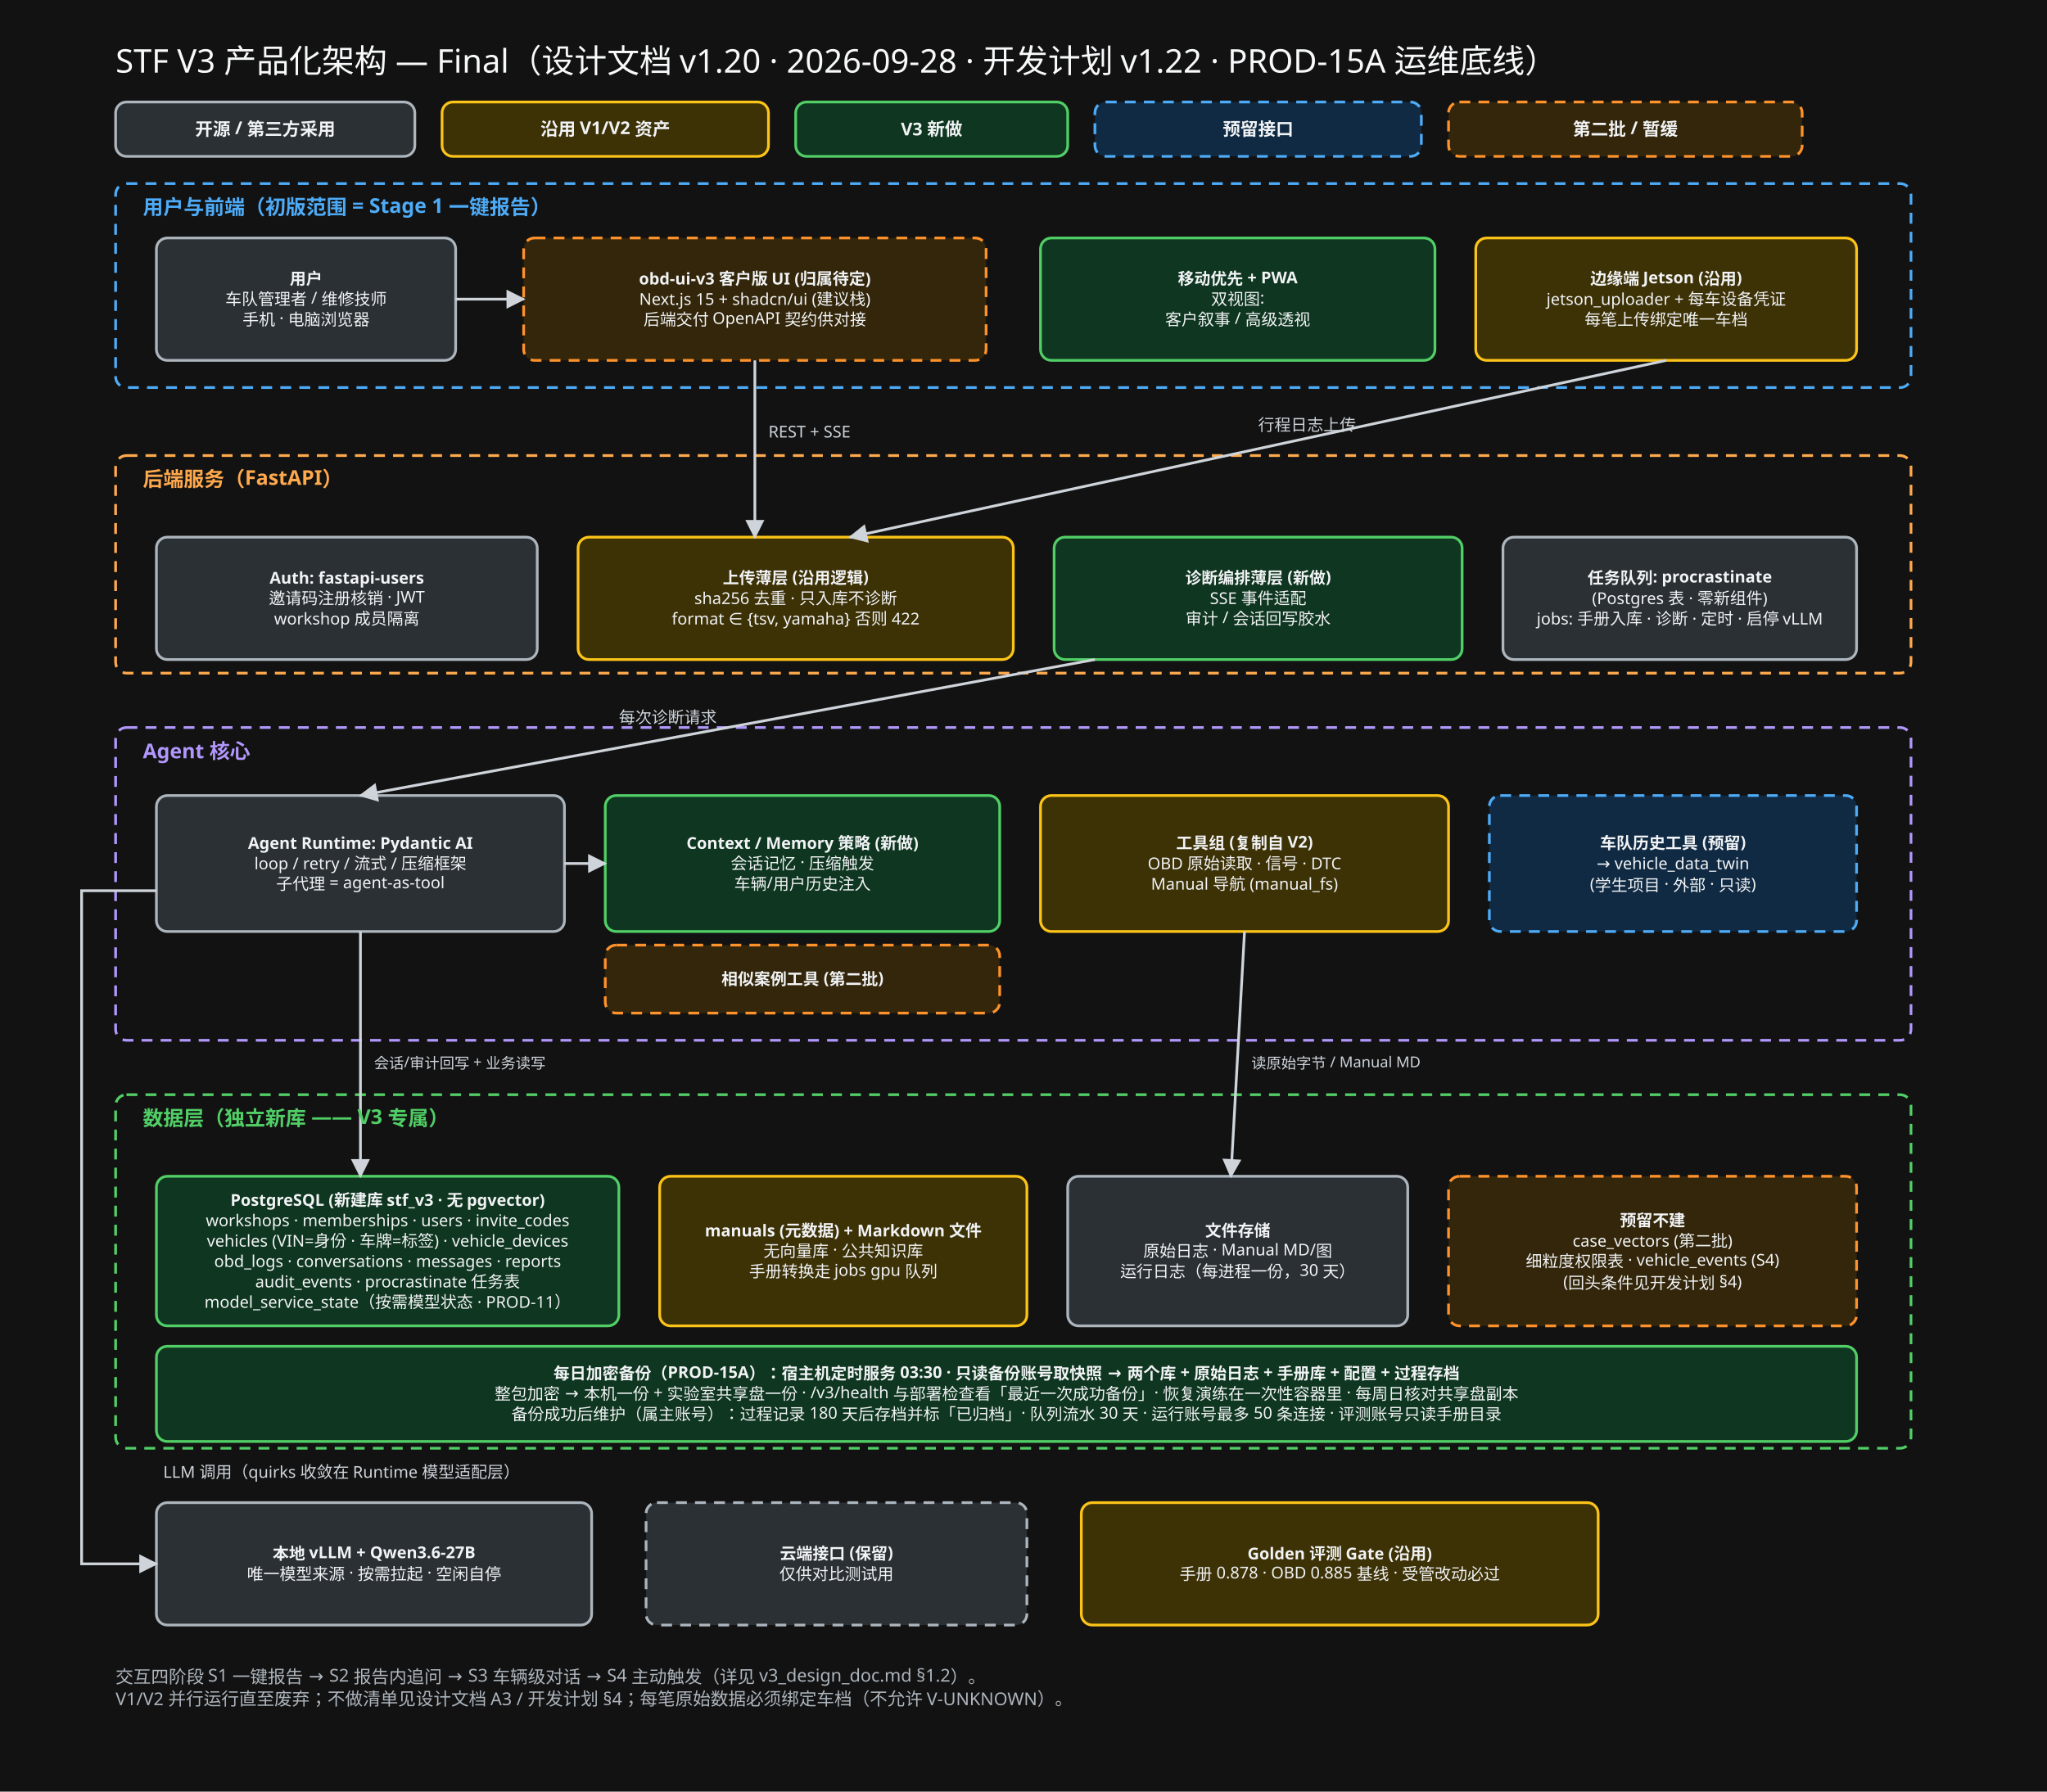
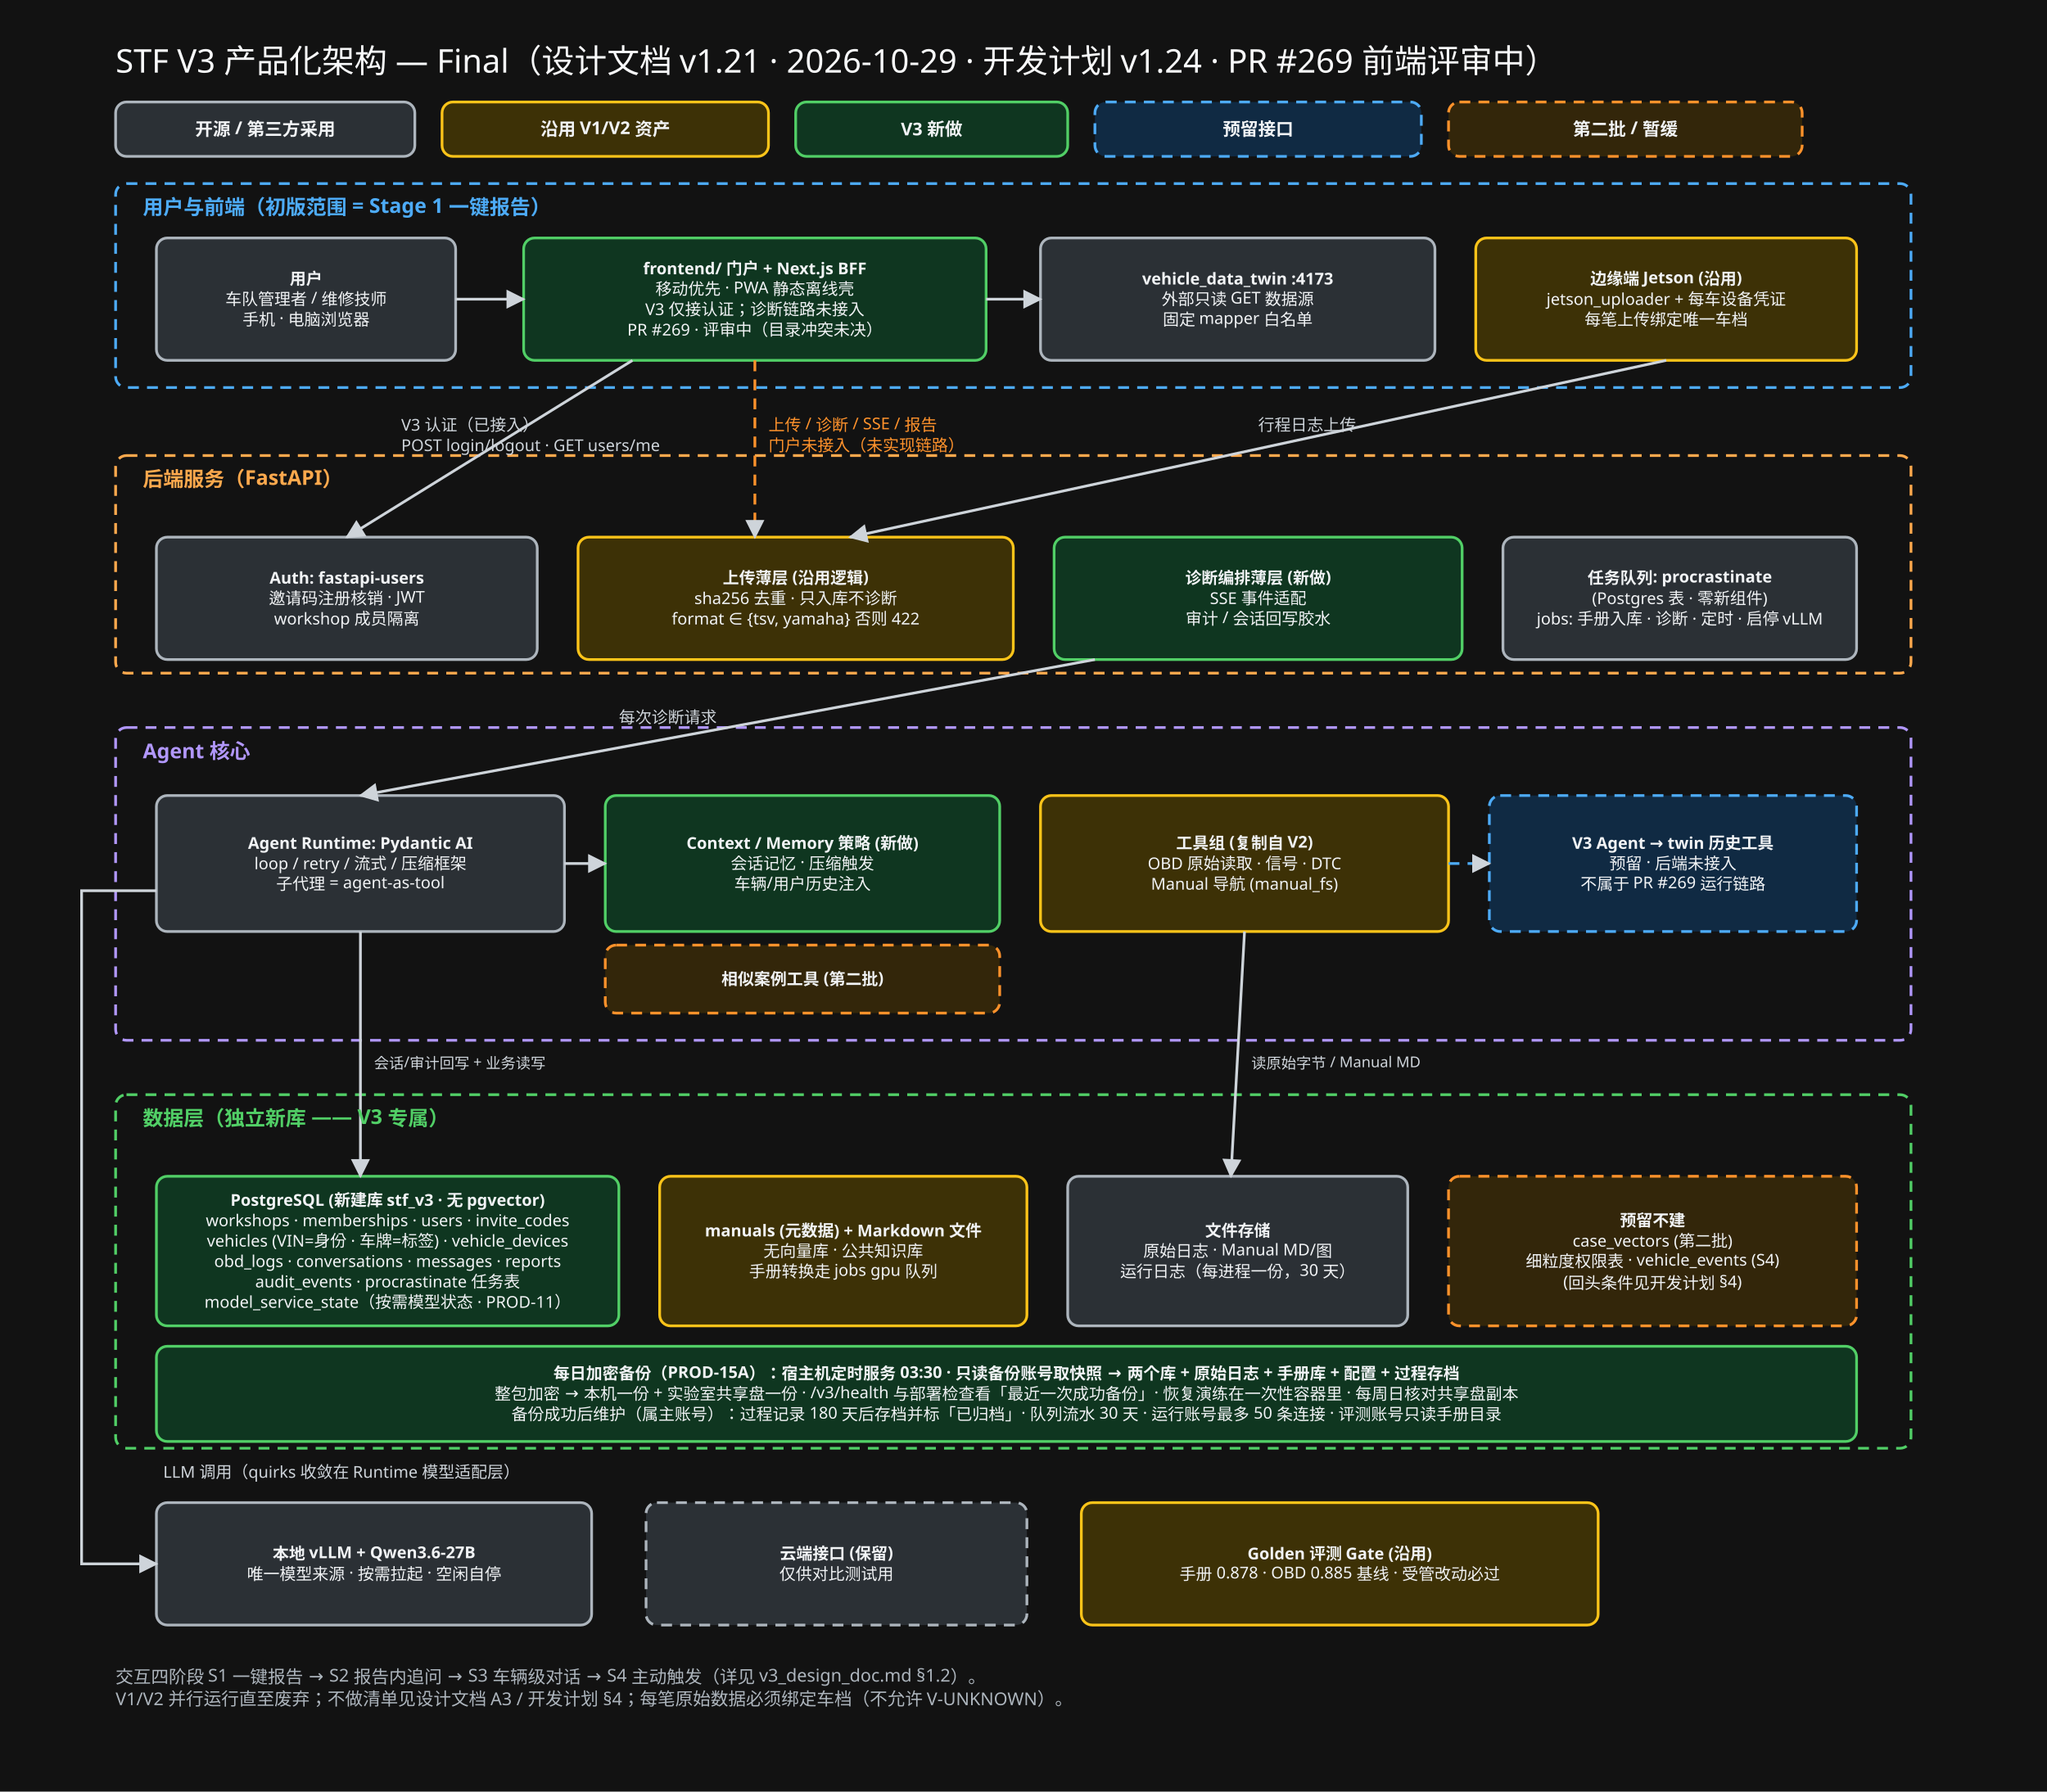
<svg xmlns="http://www.w3.org/2000/svg" viewBox="-25 -75 1505 1317.5" font-family="Segoe UI, Microsoft YaHei, sans-serif">
  <defs>
    <marker id="ah" viewBox="0 0 10 10" refX="9" refY="5" markerWidth="7" markerHeight="7" orient="auto-start-reverse">
      <path d="M0,0 L10,5 L0,10 z" fill="#ced4da" />
    </marker>
  </defs>
  <rect x="-25" y="-75" width="1505" height="1317.5" fill="#121212" />
  <rect x="60" y="0" width="220" height="40" rx="8" fill="#2b3035" stroke="#adb5bd" stroke-width="2" />
  <rect x="300" y="0" width="240" height="40" rx="8" fill="#3d3106" stroke="#fcc419" stroke-width="2" />
  <rect x="560" y="0" width="200" height="40" rx="8" fill="#0f3620" stroke="#51cf66" stroke-width="2" />
  <rect x="780" y="0" width="240" height="40" rx="8" fill="#102a43" stroke="#4dabf7" stroke-width="2" stroke-dasharray="8 6" />
  <rect x="1040" y="0" width="260" height="40" rx="8" fill="#33260a" stroke="#ff922b" stroke-width="2" stroke-dasharray="8 6" />
  <rect x="60" y="60" width="1320" height="150" rx="8" fill="transparent" stroke="#4dabf7" stroke-width="2" stroke-dasharray="8 6" />
  <rect x="90" y="100" width="220" height="90" rx="8" fill="#2b3035" stroke="#adb5bd" stroke-width="2" />
-   <rect x="360" y="100" width="340" height="90" rx="8" fill="#33260a" stroke="#ff922b" stroke-width="2" stroke-dasharray="8 6" />
-   <rect x="740" y="100" width="290" height="90" rx="8" fill="#0f3620" stroke="#51cf66" stroke-width="2" />
+   <rect x="360" y="100" width="340" height="90" rx="8" fill="#0f3620" stroke="#51cf66" stroke-width="2" />
+   <rect x="740" y="100" width="290" height="90" rx="8" fill="#2b3035" stroke="#adb5bd" stroke-width="2" />
  <rect x="1060" y="100" width="280" height="90" rx="8" fill="#3d3106" stroke="#fcc419" stroke-width="2" />
  <rect x="60" y="260" width="1320" height="160" rx="8" fill="transparent" stroke="#ffa94d" stroke-width="2" stroke-dasharray="8 6" />
  <rect x="90" y="320" width="280" height="90" rx="8" fill="#2b3035" stroke="#adb5bd" stroke-width="2" />
  <rect x="400" y="320" width="320" height="90" rx="8" fill="#3d3106" stroke="#fcc419" stroke-width="2" />
  <rect x="750" y="320" width="300" height="90" rx="8" fill="#0f3620" stroke="#51cf66" stroke-width="2" />
  <rect x="1080" y="320" width="260" height="90" rx="8" fill="#2b3035" stroke="#adb5bd" stroke-width="2" />
  <rect x="60" y="460" width="1320" height="230" rx="8" fill="transparent" stroke="#b197fc" stroke-width="2" stroke-dasharray="8 6" />
  <rect x="90" y="510" width="300" height="100" rx="8" fill="#2b3035" stroke="#adb5bd" stroke-width="2" />
  <rect x="420" y="510" width="290" height="100" rx="8" fill="#0f3620" stroke="#51cf66" stroke-width="2" />
  <rect x="740" y="510" width="300" height="100" rx="8" fill="#3d3106" stroke="#fcc419" stroke-width="2" />
  <rect x="1070" y="510" width="270" height="100" rx="8" fill="#102a43" stroke="#4dabf7" stroke-width="2" stroke-dasharray="8 6" />
  <rect x="420" y="620" width="290" height="50" rx="8" fill="#33260a" stroke="#ff922b" stroke-width="2" stroke-dasharray="8 6" />
  <rect x="60" y="730" width="1320" height="260" rx="8" fill="transparent" stroke="#51cf66" stroke-width="2" stroke-dasharray="8 6" />
  <rect x="90" y="790" width="340" height="110" rx="8" fill="#0f3620" stroke="#51cf66" stroke-width="2" />
  <rect x="460" y="790" width="270" height="110" rx="8" fill="#3d3106" stroke="#fcc419" stroke-width="2" />
  <rect x="760" y="790" width="250" height="110" rx="8" fill="#2b3035" stroke="#adb5bd" stroke-width="2" />
  <rect x="1040" y="790" width="300" height="110" rx="8" fill="#33260a" stroke="#ff922b" stroke-width="2" stroke-dasharray="8 6" />
  <rect x="90" y="915" width="1250" height="70" rx="8" fill="#0f3620" stroke="#51cf66" stroke-width="2" />
  <rect x="90" y="1030" width="320" height="90" rx="8" fill="#2b3035" stroke="#adb5bd" stroke-width="2" />
  <rect x="450" y="1030" width="280" height="90" rx="8" fill="#2b3035" stroke="#adb5bd" stroke-width="2" stroke-dasharray="8 6" />
  <rect x="770" y="1030" width="380" height="90" rx="8" fill="#3d3106" stroke="#fcc419" stroke-width="2" />
  <polyline points="310,145 360,145" fill="none" stroke="#ced4da" stroke-width="2" marker-end="url(#ah)" />
-   <polyline points="530,190 530,320" fill="none" stroke="#ced4da" stroke-width="2" marker-end="url(#ah)" />
+   <polyline points="700,145 740,145" fill="none" stroke="#ced4da" stroke-width="2" marker-end="url(#ah)" />
+   <polyline points="440,190 230,320" fill="none" stroke="#ced4da" stroke-width="2" marker-end="url(#ah)" />
+   <polyline points="530,190 530,320" fill="none" stroke="#ff922b" stroke-width="2" stroke-dasharray="8 6" marker-end="url(#ah)" />
  <polyline points="1200,190 600,320" fill="none" stroke="#ced4da" stroke-width="2" marker-end="url(#ah)" />
  <polyline points="780,410 240,510" fill="none" stroke="#ced4da" stroke-width="2" marker-end="url(#ah)" />
+   <polyline points="1040,560 1070,560" fill="none" stroke="#4dabf7" stroke-width="2" stroke-dasharray="8 6" marker-end="url(#ah)" />
  <polyline points="390,560 420,560" fill="none" stroke="#ced4da" stroke-width="2" marker-end="url(#ah)" />
  <polyline points="240,610 240,790" fill="none" stroke="#ced4da" stroke-width="2" marker-end="url(#ah)" />
  <polyline points="890,610 880,790" fill="none" stroke="#ced4da" stroke-width="2" marker-end="url(#ah)" />
  <polyline points="90,580 35,580 35,1075 90,1075" fill="none" stroke="#ced4da" stroke-width="2" marker-end="url(#ah)" />
-   <text x="60" y="-21.60" font-size="24" fill="#f8f9fa">STF V3 产品化架构 — Final（设计文档 v1.20 · 2026-09-28 · 开发计划 v1.22 · PROD-15A 运维底线）</text>
+   <text x="60" y="-21.60" font-size="24" fill="#f8f9fa">STF V3 产品化架构 — Final（设计文档 v1.21 · 2026-10-29 · 开发计划 v1.24 · PR #269 前端评审中）</text>
  <text x="170.0" y="24.55" text-anchor="middle" font-size="13" fill="#f1f3f5" font-weight="600">开源 / 第三方采用</text>
  <text x="420.0" y="24.55" text-anchor="middle" font-size="13" fill="#f1f3f5" font-weight="600">沿用 V1/V2 资产</text>
  <text x="660.0" y="24.55" text-anchor="middle" font-size="13" fill="#f1f3f5" font-weight="600">V3 新做</text>
  <text x="900.0" y="24.55" text-anchor="middle" font-size="13" fill="#f1f3f5" font-weight="600">预留接口</text>
  <text x="1170.0" y="24.55" text-anchor="middle" font-size="13" fill="#f1f3f5" font-weight="600">第二批 / 暂缓</text>
  <text x="80" y="82.62" font-size="15" fill="#4dabf7" font-weight="600">用户与前端（初版范围 = Stage 1 一键报告）</text>
  <text x="200.0" y="134.20" text-anchor="middle" font-size="12" fill="#f1f3f5" font-weight="600">用户</text>
  <text x="200.0" y="149.20" text-anchor="middle" font-size="12" fill="#f1f3f5">车队管理者 / 维修技师</text>
  <text x="200.0" y="164.20" text-anchor="middle" font-size="12" fill="#f1f3f5">手机 · 电脑浏览器</text>
-   <text x="530.0" y="134.20" text-anchor="middle" font-size="12" fill="#f1f3f5" font-weight="600">obd-ui-v3 客户版 UI (归属待定)</text>
-   <text x="530.0" y="149.20" text-anchor="middle" font-size="12" fill="#f1f3f5">Next.js 15 + shadcn/ui (建议栈)</text>
-   <text x="530.0" y="164.20" text-anchor="middle" font-size="12" fill="#f1f3f5">后端交付 OpenAPI 契约供对接</text>
-   <text x="885.0" y="134.20" text-anchor="middle" font-size="12" fill="#f1f3f5" font-weight="600">移动优先 + PWA</text>
-   <text x="885.0" y="149.20" text-anchor="middle" font-size="12" fill="#f1f3f5">双视图:</text>
-   <text x="885.0" y="164.20" text-anchor="middle" font-size="12" fill="#f1f3f5">客户叙事 / 高级透视</text>
+   <text x="530.0" y="126.70" text-anchor="middle" font-size="12" fill="#f1f3f5" font-weight="600">frontend/ 门户 + Next.js BFF</text>
+   <text x="530.0" y="141.70" text-anchor="middle" font-size="12" fill="#f1f3f5">移动优先 · PWA 静态离线壳</text>
+   <text x="530.0" y="156.70" text-anchor="middle" font-size="12" fill="#f1f3f5">V3 仅接认证；诊断链路未接入</text>
+   <text x="530.0" y="171.70" text-anchor="middle" font-size="12" fill="#f1f3f5">PR #269 · 评审中（目录冲突未决）</text>
+   <text x="885.0" y="134.20" text-anchor="middle" font-size="12" fill="#f1f3f5" font-weight="600">vehicle_data_twin :4173</text>
+   <text x="885.0" y="149.20" text-anchor="middle" font-size="12" fill="#f1f3f5">外部只读 GET 数据源</text>
+   <text x="885.0" y="164.20" text-anchor="middle" font-size="12" fill="#f1f3f5">固定 mapper 白名单</text>
  <text x="1200.0" y="134.20" text-anchor="middle" font-size="12" fill="#f1f3f5" font-weight="600">边缘端 Jetson (沿用)</text>
  <text x="1200.0" y="149.20" text-anchor="middle" font-size="12" fill="#f1f3f5">jetson_uploader + 每车设备凭证</text>
  <text x="1200.0" y="164.20" text-anchor="middle" font-size="12" fill="#f1f3f5">每笔上传绑定唯一车档</text>
-   <text x="540" y="246.70" font-size="12" fill="#ced4da">REST + SSE</text>
+   <text x="270" y="241.70" font-size="12" fill="#ced4da">V3 认证（已接入）</text>
+   <text x="270" y="256.70" font-size="12" fill="#ced4da">POST login/logout · GET users/me</text>
+   <text x="540" y="241.70" font-size="12" fill="#ff922b">上传 / 诊断 / SSE / 报告</text>
+   <text x="540" y="256.70" font-size="12" fill="#ff922b">门户未接入（未实现链路）</text>
  <text x="900" y="241.70" font-size="12" fill="#ced4da">行程日志上传</text>
  <text x="80" y="282.62" font-size="15" fill="#ffa94d" font-weight="600">后端服务（FastAPI）</text>
  <text x="230.0" y="354.20" text-anchor="middle" font-size="12" fill="#f1f3f5" font-weight="600">Auth: fastapi-users</text>
  <text x="230.0" y="369.20" text-anchor="middle" font-size="12" fill="#f1f3f5">邀请码注册核销 · JWT</text>
  <text x="230.0" y="384.20" text-anchor="middle" font-size="12" fill="#f1f3f5">workshop 成员隔离</text>
  <text x="560.0" y="354.20" text-anchor="middle" font-size="12" fill="#f1f3f5" font-weight="600">上传薄层 (沿用逻辑)</text>
  <text x="560.0" y="369.20" text-anchor="middle" font-size="12" fill="#f1f3f5">sha256 去重 · 只入库不诊断</text>
  <text x="560.0" y="384.20" text-anchor="middle" font-size="12" fill="#f1f3f5">format ∈ {tsv, yamaha} 否则 422</text>
  <text x="900.0" y="354.20" text-anchor="middle" font-size="12" fill="#f1f3f5" font-weight="600">诊断编排薄层 (新做)</text>
  <text x="900.0" y="369.20" text-anchor="middle" font-size="12" fill="#f1f3f5">SSE 事件适配</text>
  <text x="900.0" y="384.20" text-anchor="middle" font-size="12" fill="#f1f3f5">审计 / 会话回写胶水</text>
  <text x="1210.0" y="354.20" text-anchor="middle" font-size="12" fill="#f1f3f5" font-weight="600">任务队列: procrastinate</text>
  <text x="1210.0" y="369.20" text-anchor="middle" font-size="12" fill="#f1f3f5">(Postgres 表 · 零新组件)</text>
  <text x="1210.0" y="384.20" text-anchor="middle" font-size="12" fill="#f1f3f5">jobs: 手册入库 · 诊断 · 定时 · 启停 vLLM</text>
  <text x="430" y="456.70" font-size="12" fill="#ced4da">每次诊断请求</text>
  <text x="80" y="482.62" font-size="15" fill="#b197fc" font-weight="600">Agent 核心</text>
  <text x="240.0" y="549.20" text-anchor="middle" font-size="12" fill="#f1f3f5" font-weight="600">Agent Runtime: Pydantic AI</text>
  <text x="240.0" y="564.20" text-anchor="middle" font-size="12" fill="#f1f3f5">loop / retry / 流式 / 压缩框架</text>
  <text x="240.0" y="579.20" text-anchor="middle" font-size="12" fill="#f1f3f5">子代理 = agent-as-tool</text>
  <text x="565.0" y="549.20" text-anchor="middle" font-size="12" fill="#f1f3f5" font-weight="600">Context / Memory 策略 (新做)</text>
  <text x="565.0" y="564.20" text-anchor="middle" font-size="12" fill="#f1f3f5">会话记忆 · 压缩触发</text>
  <text x="565.0" y="579.20" text-anchor="middle" font-size="12" fill="#f1f3f5">车辆/用户历史注入</text>
  <text x="890.0" y="549.20" text-anchor="middle" font-size="12" fill="#f1f3f5" font-weight="600">工具组 (复制自 V2)</text>
  <text x="890.0" y="564.20" text-anchor="middle" font-size="12" fill="#f1f3f5">OBD 原始读取 · 信号 · DTC</text>
  <text x="890.0" y="579.20" text-anchor="middle" font-size="12" fill="#f1f3f5">Manual 导航 (manual_fs)</text>
-   <text x="1205.0" y="549.20" text-anchor="middle" font-size="12" fill="#f1f3f5" font-weight="600">车队历史工具 (预留)</text>
-   <text x="1205.0" y="564.20" text-anchor="middle" font-size="12" fill="#f1f3f5">→ vehicle_data_twin</text>
-   <text x="1205.0" y="579.20" text-anchor="middle" font-size="12" fill="#f1f3f5">(学生项目 · 外部 · 只读)</text>
+   <text x="1205.0" y="549.20" text-anchor="middle" font-size="12" fill="#f1f3f5" font-weight="600">V3 Agent → twin 历史工具</text>
+   <text x="1205.0" y="564.20" text-anchor="middle" font-size="12" fill="#f1f3f5">预留 · 后端未接入</text>
+   <text x="1205.0" y="579.20" text-anchor="middle" font-size="12" fill="#f1f3f5">不属于 PR #269 运行链路</text>
  <text x="565.0" y="649.20" text-anchor="middle" font-size="12" fill="#f1f3f5" font-weight="600">相似案例工具 (第二批)</text>
  <text x="80" y="752.62" font-size="15" fill="#51cf66" font-weight="600">数据层（独立新库 —— V3 专属）</text>
  <text x="260.0" y="811.70" text-anchor="middle" font-size="12" fill="#f1f3f5" font-weight="600">PostgreSQL (新建库 stf_v3 · 无 pgvector)</text>
  <text x="260.0" y="826.70" text-anchor="middle" font-size="12" fill="#f1f3f5">workshops · memberships · users · invite_codes</text>
  <text x="260.0" y="841.70" text-anchor="middle" font-size="12" fill="#f1f3f5">vehicles (VIN=身份 · 车牌=标签) · vehicle_devices</text>
  <text x="260.0" y="856.70" text-anchor="middle" font-size="12" fill="#f1f3f5">obd_logs · conversations · messages · reports</text>
  <text x="260.0" y="871.70" text-anchor="middle" font-size="12" fill="#f1f3f5">audit_events · procrastinate 任务表</text>
  <text x="260.0" y="886.70" text-anchor="middle" font-size="12" fill="#f1f3f5">model_service_state（按需模型状态 · PROD-11）</text>
  <text x="595.0" y="834.20" text-anchor="middle" font-size="12" fill="#f1f3f5" font-weight="600">manuals (元数据) + Markdown 文件</text>
  <text x="595.0" y="849.20" text-anchor="middle" font-size="12" fill="#f1f3f5">无向量库 · 公共知识库</text>
  <text x="595.0" y="864.20" text-anchor="middle" font-size="12" fill="#f1f3f5">手册转换走 jobs gpu 队列</text>
  <text x="885.0" y="834.20" text-anchor="middle" font-size="12" fill="#f1f3f5" font-weight="600">文件存储</text>
  <text x="885.0" y="849.20" text-anchor="middle" font-size="12" fill="#f1f3f5">原始日志 · Manual MD/图</text>
  <text x="885.0" y="864.20" text-anchor="middle" font-size="12" fill="#f1f3f5">运行日志（每进程一份，30 天）</text>
  <text x="1190.0" y="826.70" text-anchor="middle" font-size="12" fill="#f1f3f5" font-weight="600">预留不建</text>
  <text x="1190.0" y="841.70" text-anchor="middle" font-size="12" fill="#f1f3f5">case_vectors (第二批)</text>
  <text x="1190.0" y="856.70" text-anchor="middle" font-size="12" fill="#f1f3f5">细粒度权限表 · vehicle_events (S4)</text>
  <text x="1190.0" y="871.70" text-anchor="middle" font-size="12" fill="#f1f3f5">(回头条件见开发计划 §4)</text>
  <text x="715.0" y="939.20" text-anchor="middle" font-size="12" fill="#f1f3f5" font-weight="600">每日加密备份（PROD-15A）：宿主机定时服务 03:30 · 只读备份账号取快照 → 两个库 + 原始日志 + 手册库 + 配置 + 过程存档</text>
  <text x="715.0" y="954.20" text-anchor="middle" font-size="12" fill="#f1f3f5">整包加密 → 本机一份 + 实验室共享盘一份 · /v3/health 与部署检查看「最近一次成功备份」· 恢复演练在一次性容器里 · 每周日核对共享盘副本</text>
  <text x="715.0" y="969.20" text-anchor="middle" font-size="12" fill="#f1f3f5">备份成功后维护（属主账号）：过程记录 180 天后存档并标「已归档」· 队列流水 30 天 · 运行账号最多 50 条连接 · 评测账号只读手册目录</text>
  <text x="250" y="710.73" font-size="11" fill="#ced4da">会话/审计回写 + 业务读写</text>
  <text x="895" y="710.73" font-size="11" fill="#ced4da">读原始字节 / Manual MD</text>
  <text x="250.0" y="1071.70" text-anchor="middle" font-size="12" fill="#f1f3f5" font-weight="600">本地 vLLM + Qwen3.6-27B</text>
  <text x="250.0" y="1086.70" text-anchor="middle" font-size="12" fill="#f1f3f5">唯一模型来源 · 按需拉起 · 空闲自停</text>
  <text x="590.0" y="1071.70" text-anchor="middle" font-size="12" fill="#f1f3f5" font-weight="600">云端接口 (保留)</text>
  <text x="590.0" y="1086.70" text-anchor="middle" font-size="12" fill="#f1f3f5">仅供对比测试用</text>
  <text x="960.0" y="1071.70" text-anchor="middle" font-size="12" fill="#f1f3f5" font-weight="600">Golden 评测 Gate (沿用)</text>
  <text x="960.0" y="1086.70" text-anchor="middle" font-size="12" fill="#f1f3f5">手册 0.878 · OBD 0.885 基线 · 受管改动必过</text>
  <text x="95" y="1011.70" font-size="12" fill="#ced4da">LLM 调用（quirks 收敛在 Runtime 模型适配层）</text>
  <text x="60" y="1162.67" font-size="13" fill="#adb5bd">交互四阶段 S1 一键报告 → S2 报告内追问 → S3 车辆级对话 → S4 主动触发（详见 v3_design_doc.md §1.2）。</text>
  <text x="60" y="1178.92" font-size="13" fill="#adb5bd">V1/V2 并行运行直至废弃；不做清单见设计文档 A3 / 开发计划 §4；每笔原始数据必须绑定车档（不允许 V-UNKNOWN）。</text>
</svg>
